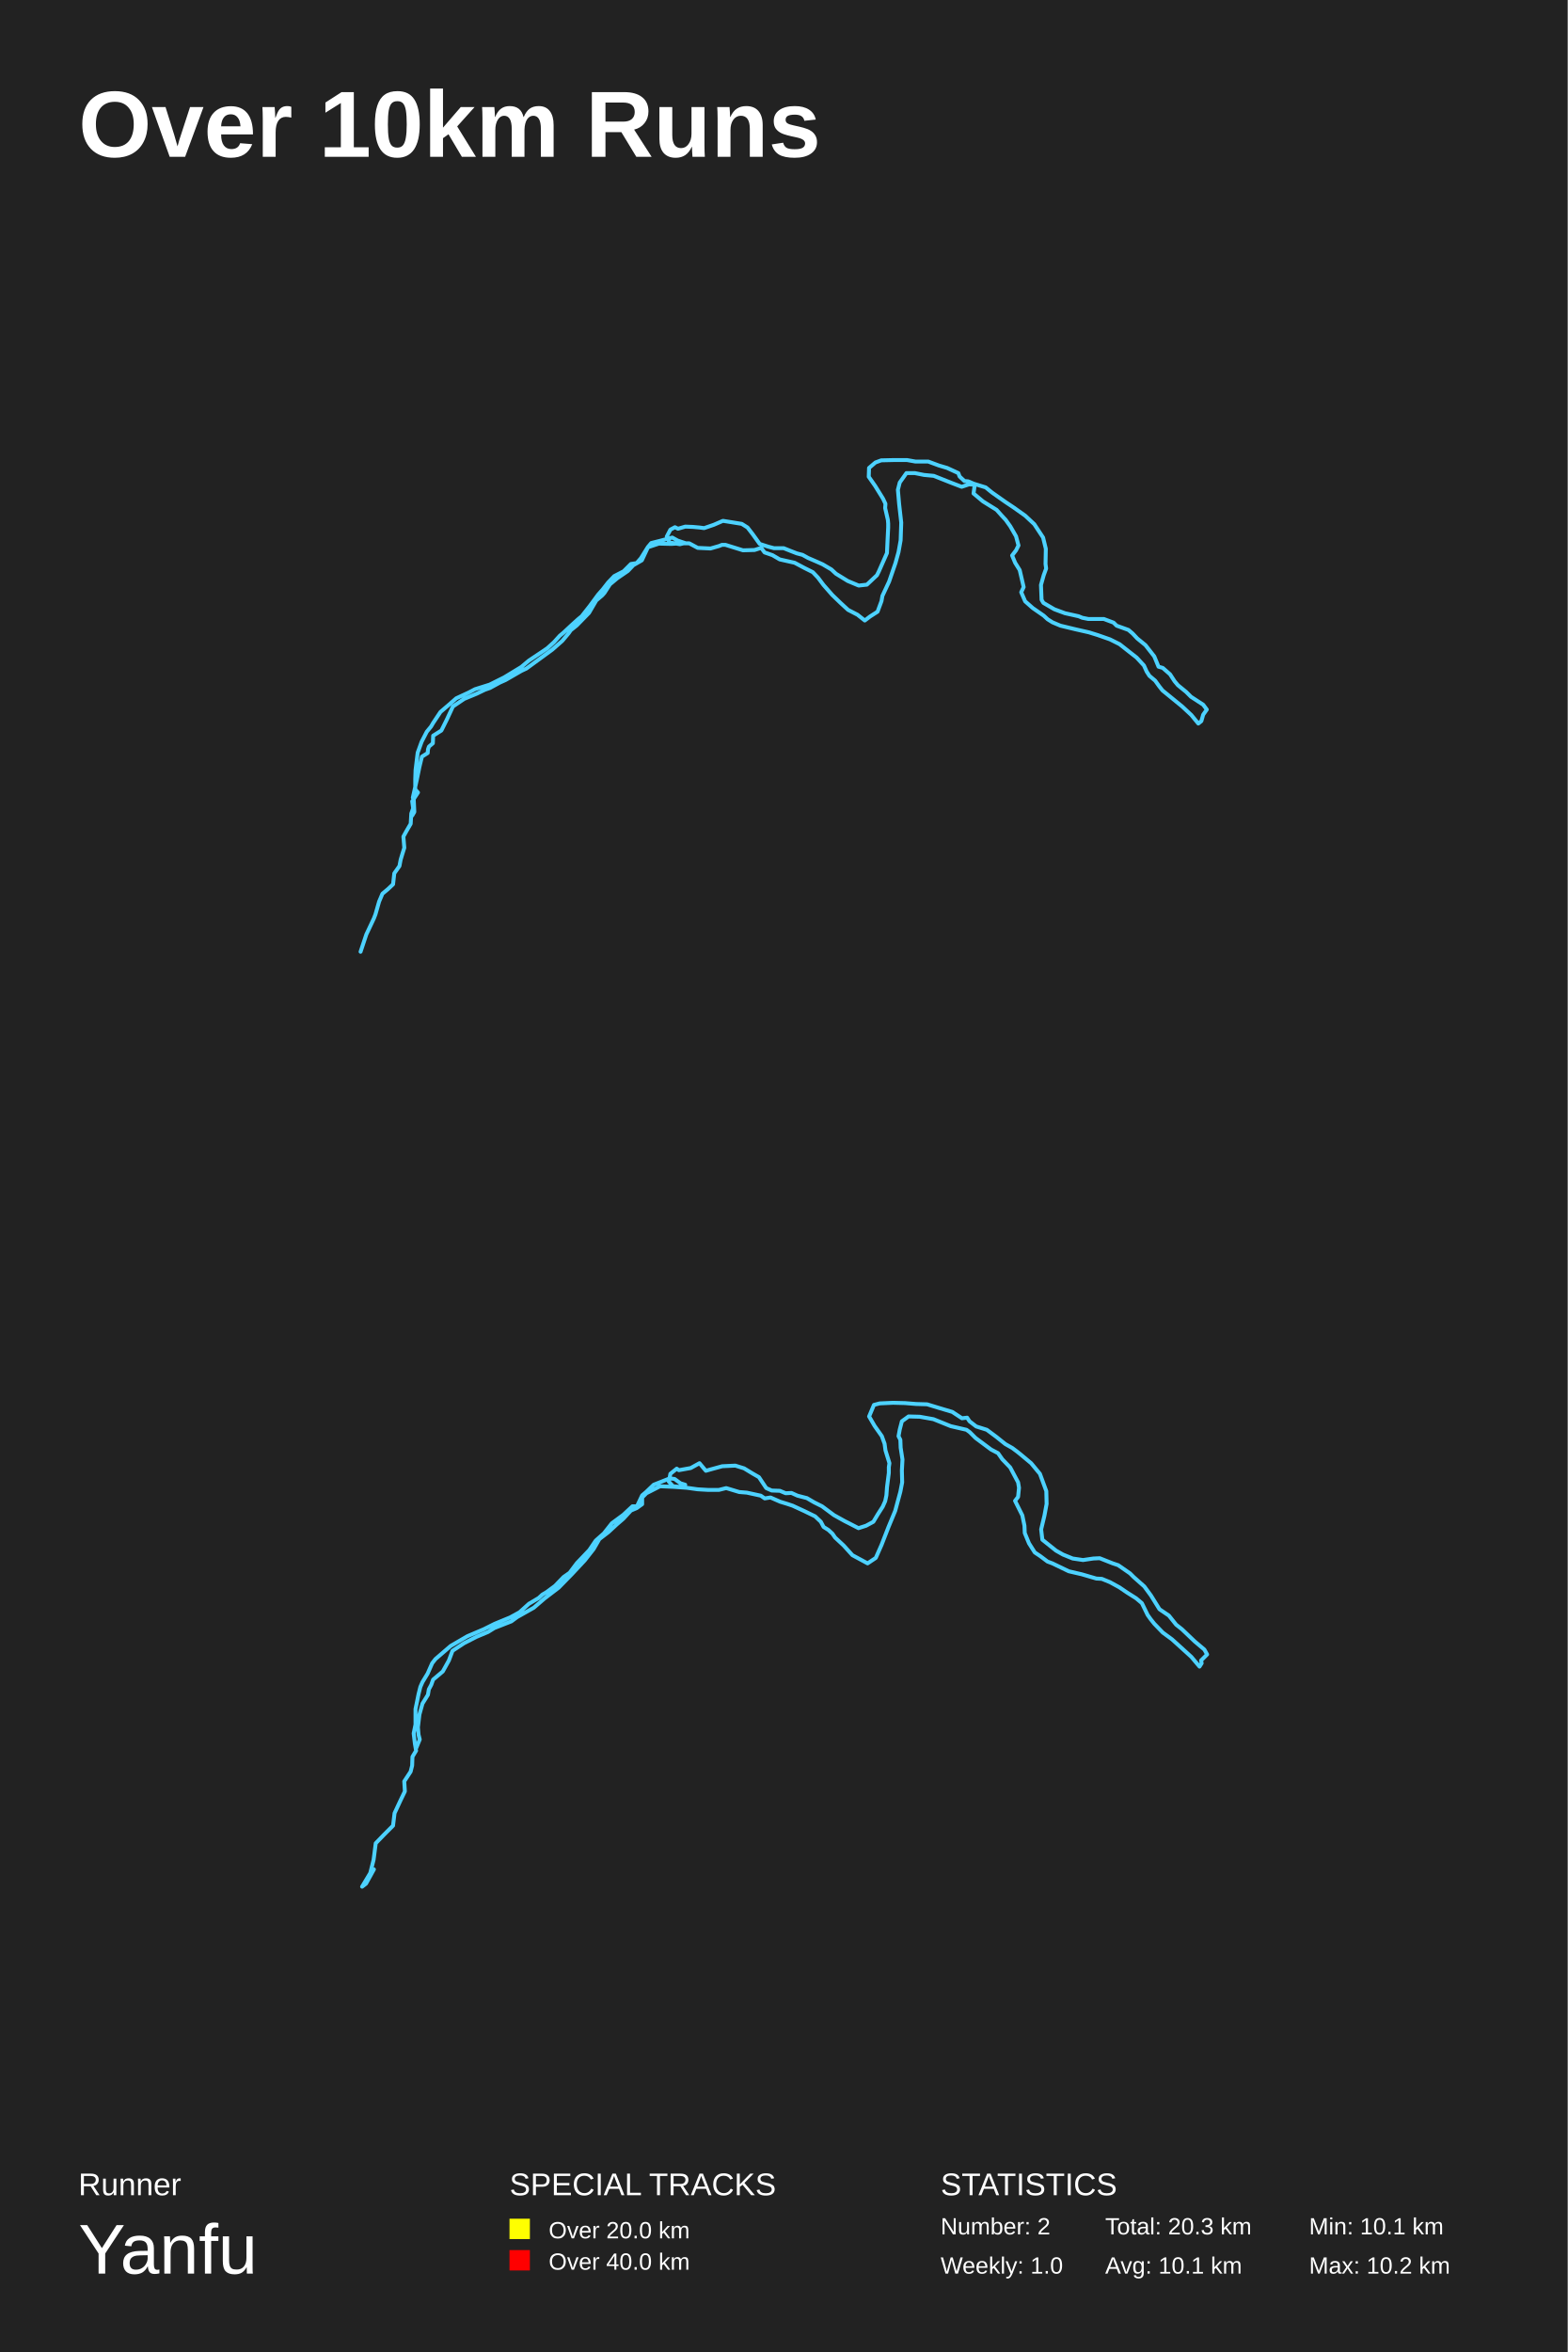
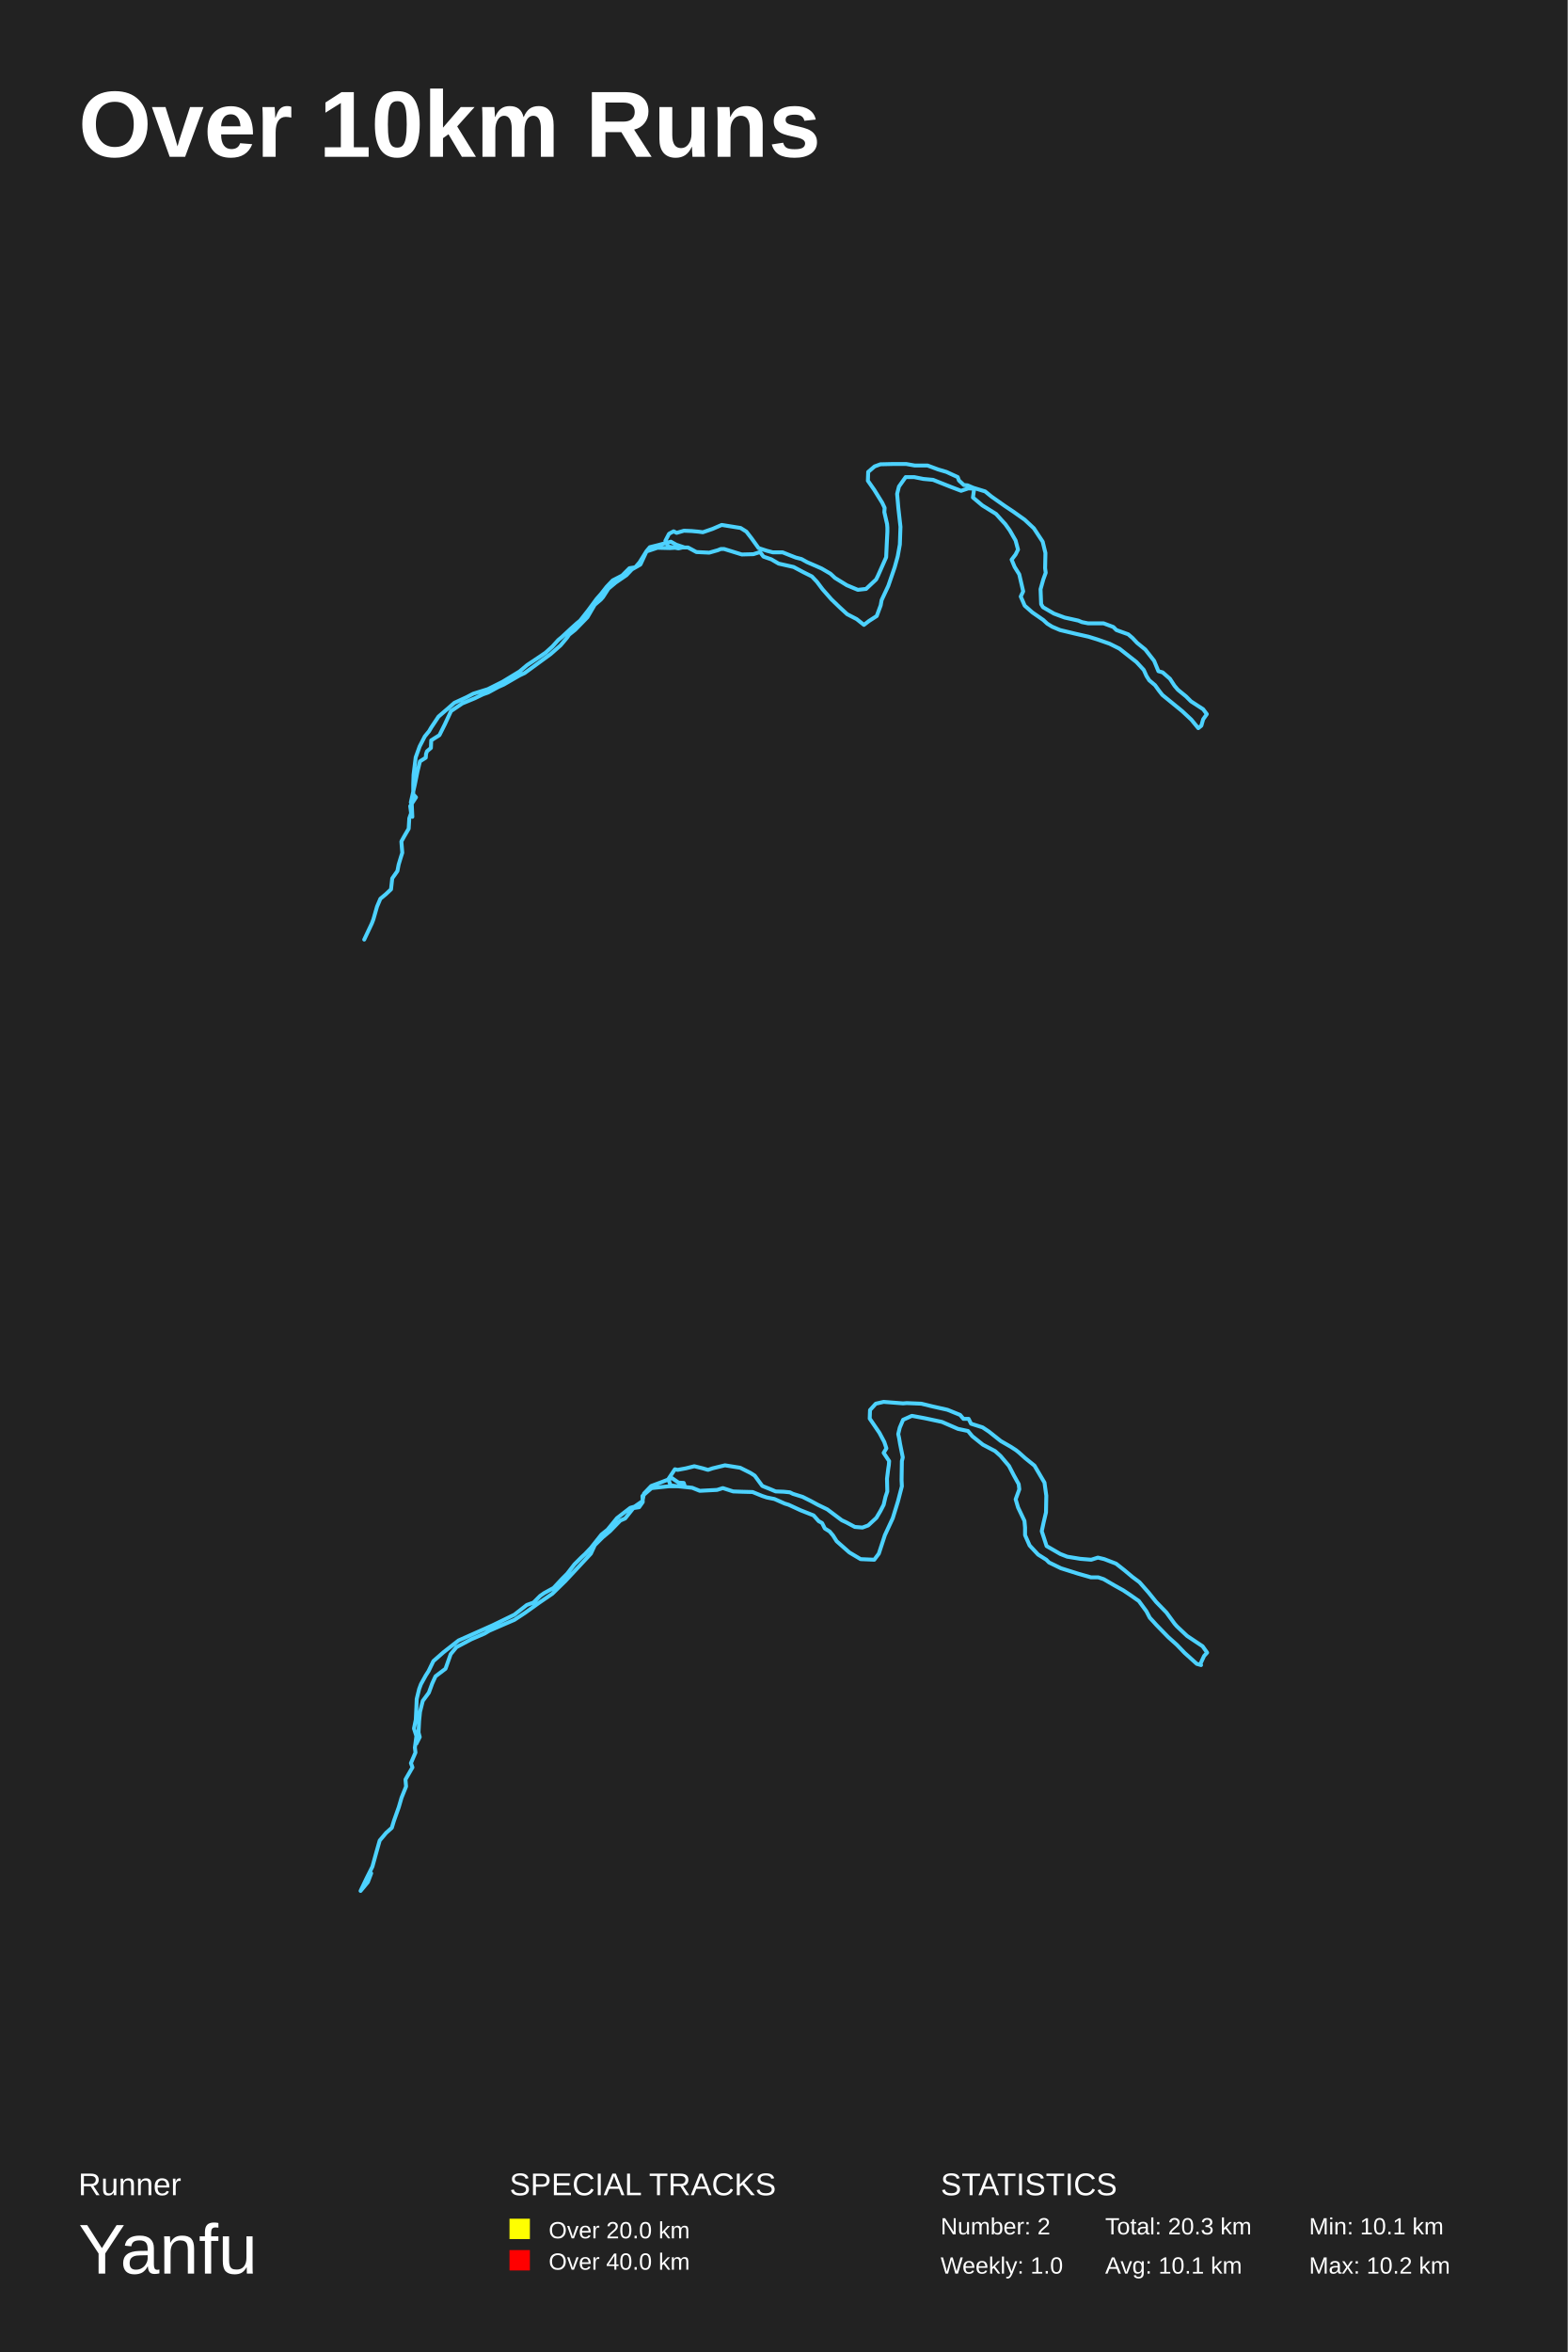
<svg xmlns="http://www.w3.org/2000/svg" baseProfile="full" height="300mm" version="1.1" viewBox="0,0,200,300" width="200mm">
  <defs />
  <rect fill="#222222" height="300" width="200" x="0" y="0" />
  <text fill="#FFFFFF" style="font-size:12px; font-family:Arial; font-weight:bold;" x="10" y="20">Over 10km Runs</text>
  <text fill="#FFFFFF" style="font-size:4px; font-family:Arial" x="10" y="280">Runner</text>
  <text fill="#FFFFFF" style="font-size:9px; font-family:Arial" x="10" y="290">Yanfu</text>
  <text fill="#FFFFFF" style="font-size:4px; font-family:Arial" x="65" y="280">SPECIAL TRACKS</text>
  <rect fill="yellow" height="2.6" width="2.6" x="65" y="283" />
  <text fill="#FFFFFF" style="font-size:3px; font-family:Arial" x="70" y="285.5">Over 20.0 km</text>
  <rect fill="red" height="2.6" width="2.6" x="65" y="287" />
  <text fill="#FFFFFF" style="font-size:3px; font-family:Arial" x="70" y="289.5">Over 40.0 km</text>
  <text fill="#FFFFFF" style="font-size:4px; font-family:Arial" x="120" y="280">STATISTICS</text>
  <text fill="#FFFFFF" style="font-size:3px; font-family:Arial" x="120" y="285">Number: 2</text>
  <text fill="#FFFFFF" style="font-size:3px; font-family:Arial" x="120" y="290">Weekly: 1.0</text>
  <text fill="#FFFFFF" style="font-size:3px; font-family:Arial" x="141" y="285">Total: 20.3 km</text>
  <text fill="#FFFFFF" style="font-size:3px; font-family:Arial" x="141" y="290">Avg: 10.1 km</text>
  <text fill="#FFFFFF" style="font-size:3px; font-family:Arial" x="167" y="285">Min: 10.1 km</text>
  <text fill="#FFFFFF" style="font-size:3px; font-family:Arial" x="167" y="290">Max: 10.2 km</text>
-   <polyline fill="none" opacity="1" points="52.588,104.032 52.859,103.567 52.781,101.9 52.665,101.745 53.169,99.497 53.518,97.791 53.828,96.512 54.564,96.047 54.603,95.582 54.719,95.233 55.223,94.807 55.262,93.838 56.308,93.179 57.005,91.783 57.78,90.116 59.214,89.147 60.803,88.488 61.849,87.984 62.508,87.752 63.787,87.054 64.484,86.744 66.499,85.581 67.158,85.271 68.592,84.224 70.452,82.868 71.731,81.744 72.545,80.774 72.816,80.387 73.591,79.767 75.141,78.177 76.071,76.588 76.846,75.929 77.117,75.619 77.815,74.534 78.745,73.758 80.101,72.828 80.799,72.092 81.884,71.471 82.659,69.805 84.054,69.339 85.643,69.378 86.844,69.301 87.929,69.301 89.014,69.882 90.642,69.96 91.727,69.649 92.114,69.494 92.54,69.494 94.788,70.192 96.26,70.153 97.113,69.882 97.539,70.463 98.547,70.812 99.477,71.355 101.376,71.781 102.616,72.44 103.701,72.983 104.36,73.681 105.057,74.611 106.181,75.89 107.227,76.898 108.196,77.79 109.397,78.41 110.327,79.146 110.986,78.642 111.955,78.022 112.459,76.666 112.575,76.007 113.427,74.185 114.241,71.82 114.629,70.425 114.9,68.913 114.977,66.665 114.706,64.261 114.551,62.478 114.784,61.548 115.636,60.346 116.721,60.346 117.884,60.579 119.124,60.695 121.371,61.587 122.689,62.091 123.619,61.781 124.355,61.819 124.2,62.943 125.402,63.951 127.145,65.037 127.804,65.773 128.308,66.316 128.889,67.13 129.625,68.409 129.935,69.572 129.625,70.192 129.122,70.851 129.509,71.781 130.09,72.712 130.594,74.882 130.284,75.541 130.788,76.704 131.757,77.557 133.152,78.526 133.656,78.991 134.276,79.379 135.283,79.805 137.221,80.271 138.926,80.658 140.05,81.007 141.6,81.55 142.84,82.17 144.118,83.178 145.01,83.876 145.94,84.883 146.288,85.659 146.637,86.201 147.374,86.821 147.877,87.519 148.304,88.062 149.35,88.915 150.822,90.116 151.985,91.202 152.876,92.287 153.264,91.977 153.496,91.163 153.961,90.504 153.496,89.884 151.946,88.876 151.326,88.256 150.28,87.403 149.854,86.899 149.272,86.007 148.342,85.193 147.8,85.038 147.257,83.72 146.133,82.286 145.087,81.433 144.506,80.813 143.963,80.348 142.452,79.805 142.065,79.418 140.825,78.953 138.848,78.953 138.073,78.798 137.608,78.604 135.864,78.216 134.508,77.712 133.113,76.898 132.881,76.511 132.803,74.611 133.152,73.371 133.462,72.518 133.384,71.936 133.423,69.998 133.074,68.564 131.95,66.859 130.788,65.773 129.315,64.727 128.269,64.029 126.564,62.827 125.75,62.168 124.239,61.703 123.503,61.393 123.038,61.354 122.418,60.773 122.263,60.346 120.829,59.687 119.783,59.377 118.426,58.873 116.799,58.873 115.714,58.68 114.009,58.68 112.42,58.718 111.684,58.99 110.87,59.687 110.831,60.811 111.645,61.974 112.652,63.602 112.962,64.261 112.924,64.804 113.272,66.316 113.311,66.781 113.311,67.285 113.234,68.835 113.156,70.541 112.11,72.906 111.877,73.371 110.598,74.572 109.552,74.689 108.157,74.107 106.646,73.177 106.065,72.634 104.941,71.975 104.243,71.665 103.081,71.161 102.383,70.774 101.647,70.58 100.756,70.231 99.981,69.921 98.741,69.921 98.004,69.727 96.919,69.378 96.028,68.138 95.369,67.285 94.633,66.82 93.432,66.626 92.23,66.432 91.068,66.936 89.828,67.362 89.247,67.285 88.394,67.207 87.425,67.169 86.495,67.44 86.108,67.246 85.526,67.556 85.061,68.448 85.41,69.184 86.728,69.417 87.386,69.262 86.456,68.952 85.759,68.564 84.17,68.99 83.085,69.262 82.659,69.766 81.767,71.2 81.225,71.82 80.489,71.936 79.559,72.867 78.357,73.487 77.582,74.301 76.885,75.193 76.304,75.852 75.219,77.325 74.211,78.604 73.785,78.953 73.01,79.65 71.886,80.697 71.421,81.085 70.685,81.899 69.832,82.674 69.096,83.178 67.468,84.263 66.499,85.077 64.329,86.395 62.469,87.325 60.609,87.907 59.795,88.333 58.207,89.07 57.277,89.884 56.192,90.814 55.262,92.21 54.99,92.675 54.448,93.334 53.789,94.613 53.285,96.008 53.014,98.218 52.975,99.381 52.975,100.699 53.324,101.086 52.588,102.21 52.704,103.102 52.471,103.761 52.394,105.079 51.851,106.009 51.464,106.707 51.58,108.141 51.348,108.878 51.115,109.653 50.96,110.467 50.301,111.397 50.146,112.793 49.488,113.413 48.79,113.994 48.364,115.002 47.899,116.63 47.705,117.134 46.736,119.189 46.0,121.398" stroke="#4DD2FF" stroke-dasharray="none" stroke-linecap="round" stroke-linejoin="round" stroke-width="0.5" />
-   <polyline fill="none" opacity="1" points="53.123,222.914 53.548,221.868 53.394,221.249 53.316,220.319 53.51,218.693 53.897,217.299 54.594,216.176 54.71,215.479 55.019,214.898 55.252,214.24 56.49,213.195 57.265,211.801 57.729,210.562 59.2,209.593 60.787,208.78 62.258,208.161 63.071,207.657 65.239,206.806 65.974,206.263 68.103,205.063 69.497,203.863 71.277,202.507 72.942,200.804 74.606,199.023 75.729,197.59 76.465,196.312 77.626,195.421 78.671,194.453 79.523,193.718 80.49,192.672 81.226,192.362 81.923,191.859 81.923,191.007 82.465,190.465 84.206,189.575 85.987,189.652 87.613,189.768 89.006,189.962 90.323,190.039 91.716,190.039 92.645,189.807 94.31,190.31 95.277,190.388 97.058,190.775 97.561,191.123 98.297,191.007 99.535,191.549 100.426,191.82 101.123,192.053 102.632,192.75 103.987,193.408 104.723,194.105 105.071,194.763 105.69,195.15 106.194,195.615 106.542,196.118 107.626,197.125 108.748,198.364 110.684,199.41 111.729,198.713 112.465,197.048 113.355,194.763 114.206,192.711 114.865,190.272 115.097,189.071 115.058,187.561 115.135,186.167 114.903,184.657 114.865,183.65 114.632,183.186 114.787,182.334 115.058,181.288 115.91,180.669 117.342,180.707 119.084,181.017 121.29,181.908 123.303,182.372 123.729,182.682 124.465,183.418 126.439,184.889 127.329,185.354 127.871,186.128 128.877,187.174 129.884,189.071 130,189.768 129.884,190.93 129.497,191.433 130.426,193.292 130.697,194.608 130.735,195.538 131.277,196.854 132.013,198.016 132.71,198.48 133.639,199.177 134.258,199.41 136.348,200.417 138.013,200.804 139.871,201.346 140.568,201.385 141.613,201.81 142.813,202.469 143.781,203.127 144.942,203.863 145.677,204.482 146.413,205.992 146.8,206.534 147.265,207.115 148.348,208.238 149.51,209.09 150.71,210.174 151.987,211.336 153.032,212.575 153.303,212.149 153.226,211.801 154.0,211.026 153.652,210.407 152.413,209.361 150.787,207.812 150.052,207.231 149.123,206.07 147.923,205.257 146.839,203.514 145.987,202.353 144.632,201.152 144.168,200.688 142.658,199.642 141.961,199.41 140.297,198.752 139.484,198.79 138.168,198.984 136.852,198.79 135.613,198.287 134.723,197.783 132.981,196.39 132.826,195.073 133.252,193.292 133.523,191.82 133.484,190.194 132.671,187.987 131.548,186.632 130.155,185.47 129.768,185.16 129.148,184.696 128.258,184.192 127.097,183.263 125.897,182.372 124.542,181.946 123.69,181.288 123.381,180.824 122.723,180.901 121.484,180.088 119.665,179.546 118.271,179.12 116.877,179.081 115.445,178.965 113.935,178.926 112.232,179.004 111.497,179.197 110.877,180.669 111.574,181.869 112.503,183.186 112.852,184.154 112.968,185.005 113.316,186.128 113.471,186.632 113.394,187.135 113.394,187.871 113.161,189.691 113.084,190.736 112.929,191.472 112.619,192.169 112,193.137 111.419,194.105 110.49,194.608 109.523,194.918 108.245,194.26 107.781,194.028 106.387,193.253 104.877,192.13 103.871,191.627 102.942,191.085 101.742,190.775 100.968,190.426 100.232,190.465 99.497,190.155 98.452,190.117 97.755,189.807 96.826,188.413 96.013,187.948 94.929,187.29 93.806,186.941 92.142,187.019 90.594,187.445 90.052,187.6 89.239,186.632 88.116,187.251 86.606,187.522 86.335,187.329 85.523,187.987 85.329,188.994 85.871,189.575 87.148,189.691 87.419,189.381 86.8,189.187 86.065,188.645 85.445,188.568 83.394,189.381 82.426,190.31 81.923,190.736 81.265,192.13 80.684,192.13 79.523,193.214 78.052,194.299 77.045,195.576 76,196.506 75.187,197.706 74.452,198.48 73.6,199.371 72.671,200.61 71.897,201.152 70.813,202.275 69.768,203.05 69.187,203.398 68.723,203.824 67.484,204.56 66.284,205.644 65.084,206.302 63.11,207.115 61.716,207.812 59.626,208.703 57.497,209.942 55.561,211.607 55.135,212.149 54.555,213.466 53.897,214.55 53.626,215.169 53.394,216.099 53.2,217.067 53.006,217.996 53.006,219.971 52.774,221.094 52.929,222.41 53.084,223.301 52.619,224.075 52.581,225.198 52.387,225.973 51.574,227.212 51.652,228.489 51.11,229.612 50.335,231.277 50.142,232.865 49.677,233.33 49.019,233.988 47.935,235.111 47.665,237.202 47.239,238.905 46.194,240.648 46.697,240.261 47.277,239.215 47.703,238.441" stroke="#4DD2FF" stroke-dasharray="none" stroke-linecap="round" stroke-linejoin="round" stroke-width="0.5" />
+   <polyline fill="none" opacity="1" points="52.604,104.184 52.527,102.513 52.41,102.358 52.915,100.104 53.265,98.394 53.576,97.112 54.314,96.645 54.353,96.179 54.469,95.829 54.974,95.402 55.013,94.43 56.062,93.77 56.761,92.371 57.538,90.7 58.976,89.728 60.568,89.067 61.617,88.562 62.278,88.329 63.56,87.63 64.259,87.319 66.279,86.153 66.94,85.842 68.377,84.793 70.242,83.433 71.524,82.306 72.34,81.334 72.612,80.946 73.388,80.324 74.942,78.73 75.875,77.137 76.652,76.477 76.924,76.166 77.623,75.078 78.555,74.3 79.915,73.368 80.614,72.629 81.702,72.008 82.479,70.337 83.878,69.87 85.471,69.909 86.675,69.831 87.763,69.831 88.85,70.414 90.482,70.492 91.57,70.181 91.958,70.026 92.386,70.026 94.639,70.725 96.115,70.686 96.97,70.414 97.397,70.997 98.407,71.347 99.34,71.891 101.243,72.318 102.486,72.979 103.574,73.523 104.235,74.223 104.934,75.155 106.06,76.438 107.109,77.448 108.081,78.342 109.285,78.964 110.217,79.702 110.878,79.197 111.849,78.575 112.354,77.215 112.471,76.554 113.325,74.728 114.141,72.357 114.529,70.958 114.801,69.443 114.879,67.189 114.607,64.779 114.452,62.992 114.685,62.059 115.54,60.855 116.627,60.855 117.793,61.088 119.036,61.204 121.289,62.098 122.61,62.603 123.542,62.292 124.281,62.331 124.125,63.458 125.329,64.469 127.078,65.557 127.738,66.295 128.243,66.839 128.826,67.655 129.564,68.938 129.875,70.103 129.564,70.725 129.059,71.386 129.447,72.318 130.03,73.251 130.535,75.427 130.224,76.088 130.729,77.254 131.701,78.109 133.099,79.08 133.604,79.547 134.226,79.935 135.236,80.363 137.178,80.829 138.888,81.218 140.014,81.567 141.568,82.111 142.812,82.733 144.094,83.743 144.987,84.443 145.919,85.453 146.269,86.231 146.619,86.775 147.357,87.396 147.862,88.096 148.289,88.64 149.338,89.495 150.814,90.7 151.98,91.788 152.873,92.876 153.262,92.565 153.495,91.749 153.961,91.088 153.495,90.466 151.941,89.456 151.319,88.834 150.271,87.979 149.843,87.474 149.26,86.58 148.328,85.764 147.784,85.609 147.24,84.288 146.114,82.85 145.065,81.995 144.482,81.373 143.938,80.907 142.423,80.363 142.035,79.974 140.791,79.508 138.81,79.508 138.033,79.352 137.567,79.158 135.819,78.769 134.459,78.264 133.06,77.448 132.827,77.059 132.75,75.155 133.099,73.912 133.41,73.057 133.332,72.474 133.371,70.531 133.022,69.093 131.895,67.383 130.729,66.295 129.253,65.246 128.204,64.546 126.495,63.342 125.679,62.681 124.164,62.215 123.426,61.904 122.96,61.865 122.338,61.282 122.183,60.855 120.745,60.194 119.696,59.883 118.337,59.378 116.705,59.378 115.617,59.184 113.908,59.184 112.315,59.222 111.577,59.494 110.761,60.194 110.722,61.321 111.538,62.487 112.548,64.119 112.859,64.779 112.82,65.324 113.17,66.839 113.209,67.305 113.209,67.811 113.131,69.365 113.053,71.075 112.004,73.445 111.771,73.912 110.489,75.116 109.44,75.233 108.042,74.65 106.527,73.717 105.944,73.173 104.817,72.513 104.118,72.202 102.953,71.697 102.253,71.308 101.515,71.114 100.622,70.764 99.845,70.453 98.601,70.453 97.863,70.259 96.776,69.909 95.882,68.666 95.222,67.811 94.483,67.344 93.279,67.15 92.075,66.956 90.909,67.461 89.666,67.888 89.083,67.811 88.229,67.733 87.258,67.694 86.325,67.966 85.937,67.772 85.354,68.083 84.888,68.976 85.237,69.715 86.558,69.948 87.219,69.793 86.286,69.482 85.587,69.093 83.994,69.521 82.906,69.793 82.479,70.298 81.586,71.736 81.042,72.357 80.304,72.474 79.371,73.407 78.167,74.028 77.39,74.844 76.691,75.738 76.108,76.399 75.02,77.876 74.01,79.158 73.583,79.508 72.806,80.207 71.679,81.256 71.213,81.645 70.475,82.461 69.62,83.238 68.882,83.743 67.25,84.832 66.279,85.648 64.104,86.969 62.239,87.902 60.374,88.484 59.558,88.912 57.965,89.65 57.033,90.466 55.945,91.399 55.013,92.798 54.741,93.264 54.197,93.925 53.537,95.207 53.032,96.606 52.76,98.821 52.721,99.987 52.721,101.308 53.071,101.697 52.332,102.824 52.449,103.718 52.216,104.378 52.138,105.7 51.594,106.632 51.206,107.332 51.322,108.77 51.089,109.508 50.856,110.285 50.701,111.101 50.04,112.034 49.885,113.433 49.224,114.055 48.525,114.638 48.098,115.648 47.632,117.28 47.437,117.785 46.466,119.845" stroke="#4DD2FF" stroke-dasharray="none" stroke-linecap="round" stroke-linejoin="round" stroke-width="0.5" />
+   <polyline fill="none" opacity="1" points="53.123,222.41 53.548,221.558 53.394,220.978 53.471,219.506 53.587,218.344 53.935,216.951 54.71,215.905 54.981,215.169 55.135,214.743 55.561,213.814 56.839,212.846 57.497,210.987 58.232,210.097 60.129,209.09 61.832,208.354 62.413,208.006 64.194,207.231 65.626,206.612 66.981,205.721 68.761,204.444 70.465,203.282 72.129,201.656 73.755,199.913 75.381,198.171 75.884,197.086 76.89,196.08 77.819,195.305 79.135,193.95 79.755,193.679 80.8,192.362 81.535,192.246 82,191.588 81.961,190.814 83.123,189.807 85.329,189.575 86.49,189.575 88.31,189.768 89.277,190.155 91.484,190.039 92.219,189.807 93.535,190.233 94.581,190.272 96.013,190.31 97.252,190.814 97.832,191.007 98.8,191.201 100.116,191.782 100.619,191.937 102.129,192.634 103.794,193.292 104.452,194.028 104.877,194.26 105.226,194.957 105.845,195.344 106.271,195.847 106.735,196.583 108.361,198.016 109.794,198.868 111.535,198.945 112.116,198.171 112.89,195.809 113.897,193.64 114.555,191.511 115.058,189.575 115.019,188.8 115.058,186.361 115.174,185.896 114.826,184.154 114.71,183.457 114.594,182.914 114.787,182.101 115.213,181.095 116.335,180.591 118,180.901 120.168,181.366 122.219,182.256 123.497,182.527 124.039,183.186 125.394,184.27 126.942,185.083 127.639,185.702 128.723,186.98 129.342,188.181 129.961,189.303 130.039,189.962 129.574,191.24 129.884,192.285 130.697,193.989 130.774,194.841 130.774,195.809 131.355,197.125 132.439,198.287 133.484,198.945 133.832,199.294 135.342,200.029 137.548,200.726 139.174,201.191 140.103,201.191 140.8,201.423 142.271,202.275 143.316,202.856 144.129,203.398 145.29,204.211 146.258,205.528 146.684,206.341 147.187,206.883 147.535,207.27 149.045,208.819 150.129,209.787 151.135,210.833 152.684,212.227 153.226,212.381 153.11,212.304 153.613,211.22 154.0,210.794 153.419,209.981 151.445,208.664 150.129,207.425 149.858,207.115 148.813,205.683 147.497,204.327 146.529,203.127 145.368,201.81 144.439,201.114 143.471,200.3 142.387,199.448 140.877,198.868 140.065,198.674 139.213,198.945 137.819,198.829 136.155,198.558 135.265,198.209 133.523,197.203 132.903,195.305 133.135,194.221 133.445,192.905 133.484,190.775 133.252,189.11 131.974,186.941 130.774,185.973 130,185.276 129.613,184.967 128.955,184.541 127.677,183.805 126.168,182.605 125.355,182.063 123.884,181.598 123.574,180.978 122.916,180.978 122.49,180.475 120.865,179.817 118.968,179.391 117.535,179.042 115.677,178.965 115.213,179.004 112.735,178.81 111.729,179.042 110.994,179.855 110.955,180.94 112.194,182.76 112.813,183.921 113.084,184.734 112.735,185.315 113.432,186.361 113.394,186.864 113.316,187.367 113.161,188.607 113.2,190.233 112.968,190.93 112.735,191.937 112.31,192.75 111.806,193.602 110.761,194.57 110.026,194.841 109.058,194.763 107.974,194.182 107.394,193.911 105.535,192.517 104.335,191.937 103.406,191.433 102.4,190.93 101.161,190.543 100.774,190.349 100.0,190.272 98.955,190.233 98.219,189.923 97.252,189.536 96.284,188.219 95.742,187.871 94.426,187.213 92.49,186.903 90.903,187.29 90.323,187.484 89.665,187.29 88.581,187.019 87.497,187.29 86.452,187.484 86.103,187.406 85.252,188.684 85.561,189.458 86.374,189.575 87.381,189.613 87.226,189.149 86.568,189.11 85.716,188.529 84.439,189.032 83.084,189.536 82.155,190.504 81.961,191.472 80.955,192.169 80.413,192.324 78.71,193.64 77.51,195.112 76.735,195.731 75.381,197.435 74.645,198.209 74.181,198.635 73.29,199.526 72.361,200.726 71.703,201.385 70.619,202.546 69.419,203.204 68.916,203.553 68.065,204.405 67.213,204.715 65.626,205.954 63.961,206.767 62.839,207.309 60.671,208.277 58.503,209.245 56.568,210.755 55.29,211.878 54.671,213.156 54.323,213.698 53.703,214.821 53.471,215.44 53.161,216.718 53.123,217.725 53.045,219.351 52.813,220.474 53.123,221.442 52.929,222.914 53.006,223.533 52.426,224.888 52.619,225.43 51.729,226.979 51.806,227.87 51.226,229.303 50.877,230.503 50.258,232.245 49.987,233.136 49.252,233.794 48.439,234.762 48.013,236.272 47.51,238.092 46.735,239.641 46.0,241.19 46.929,240.067 47.355,238.944" stroke="#4DD2FF" stroke-dasharray="none" stroke-linecap="round" stroke-linejoin="round" stroke-width="0.5" />
</svg>
